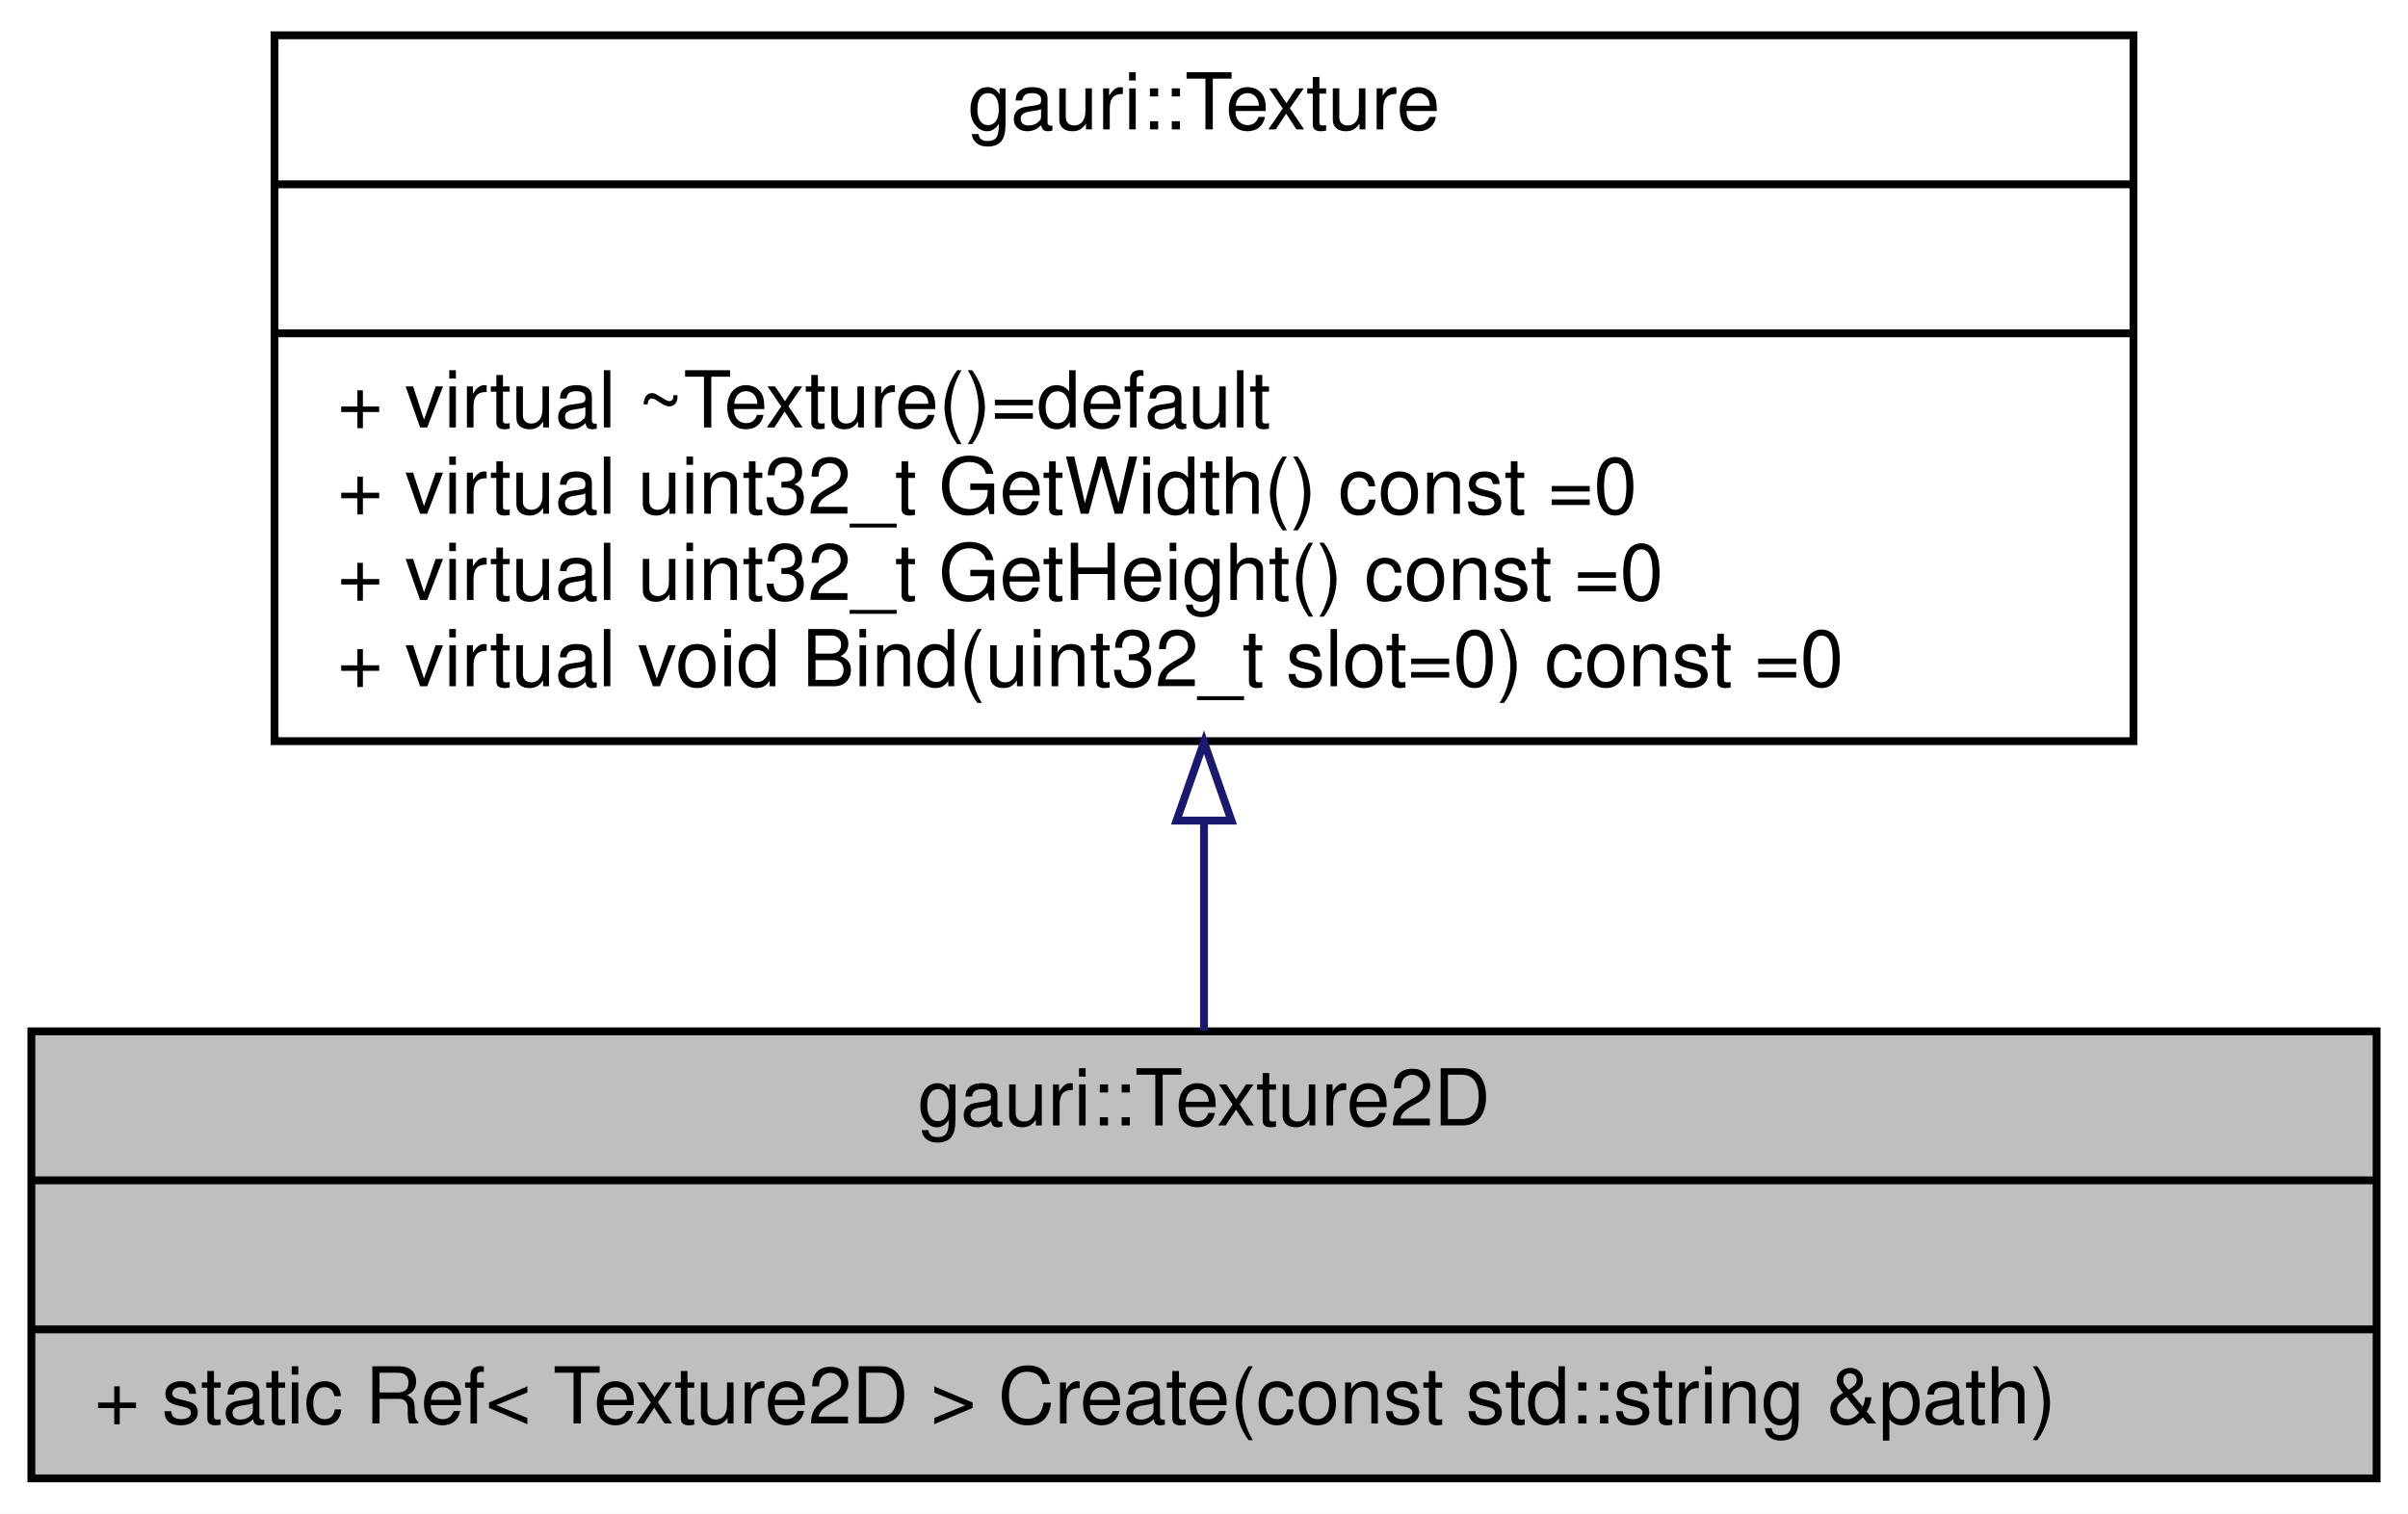
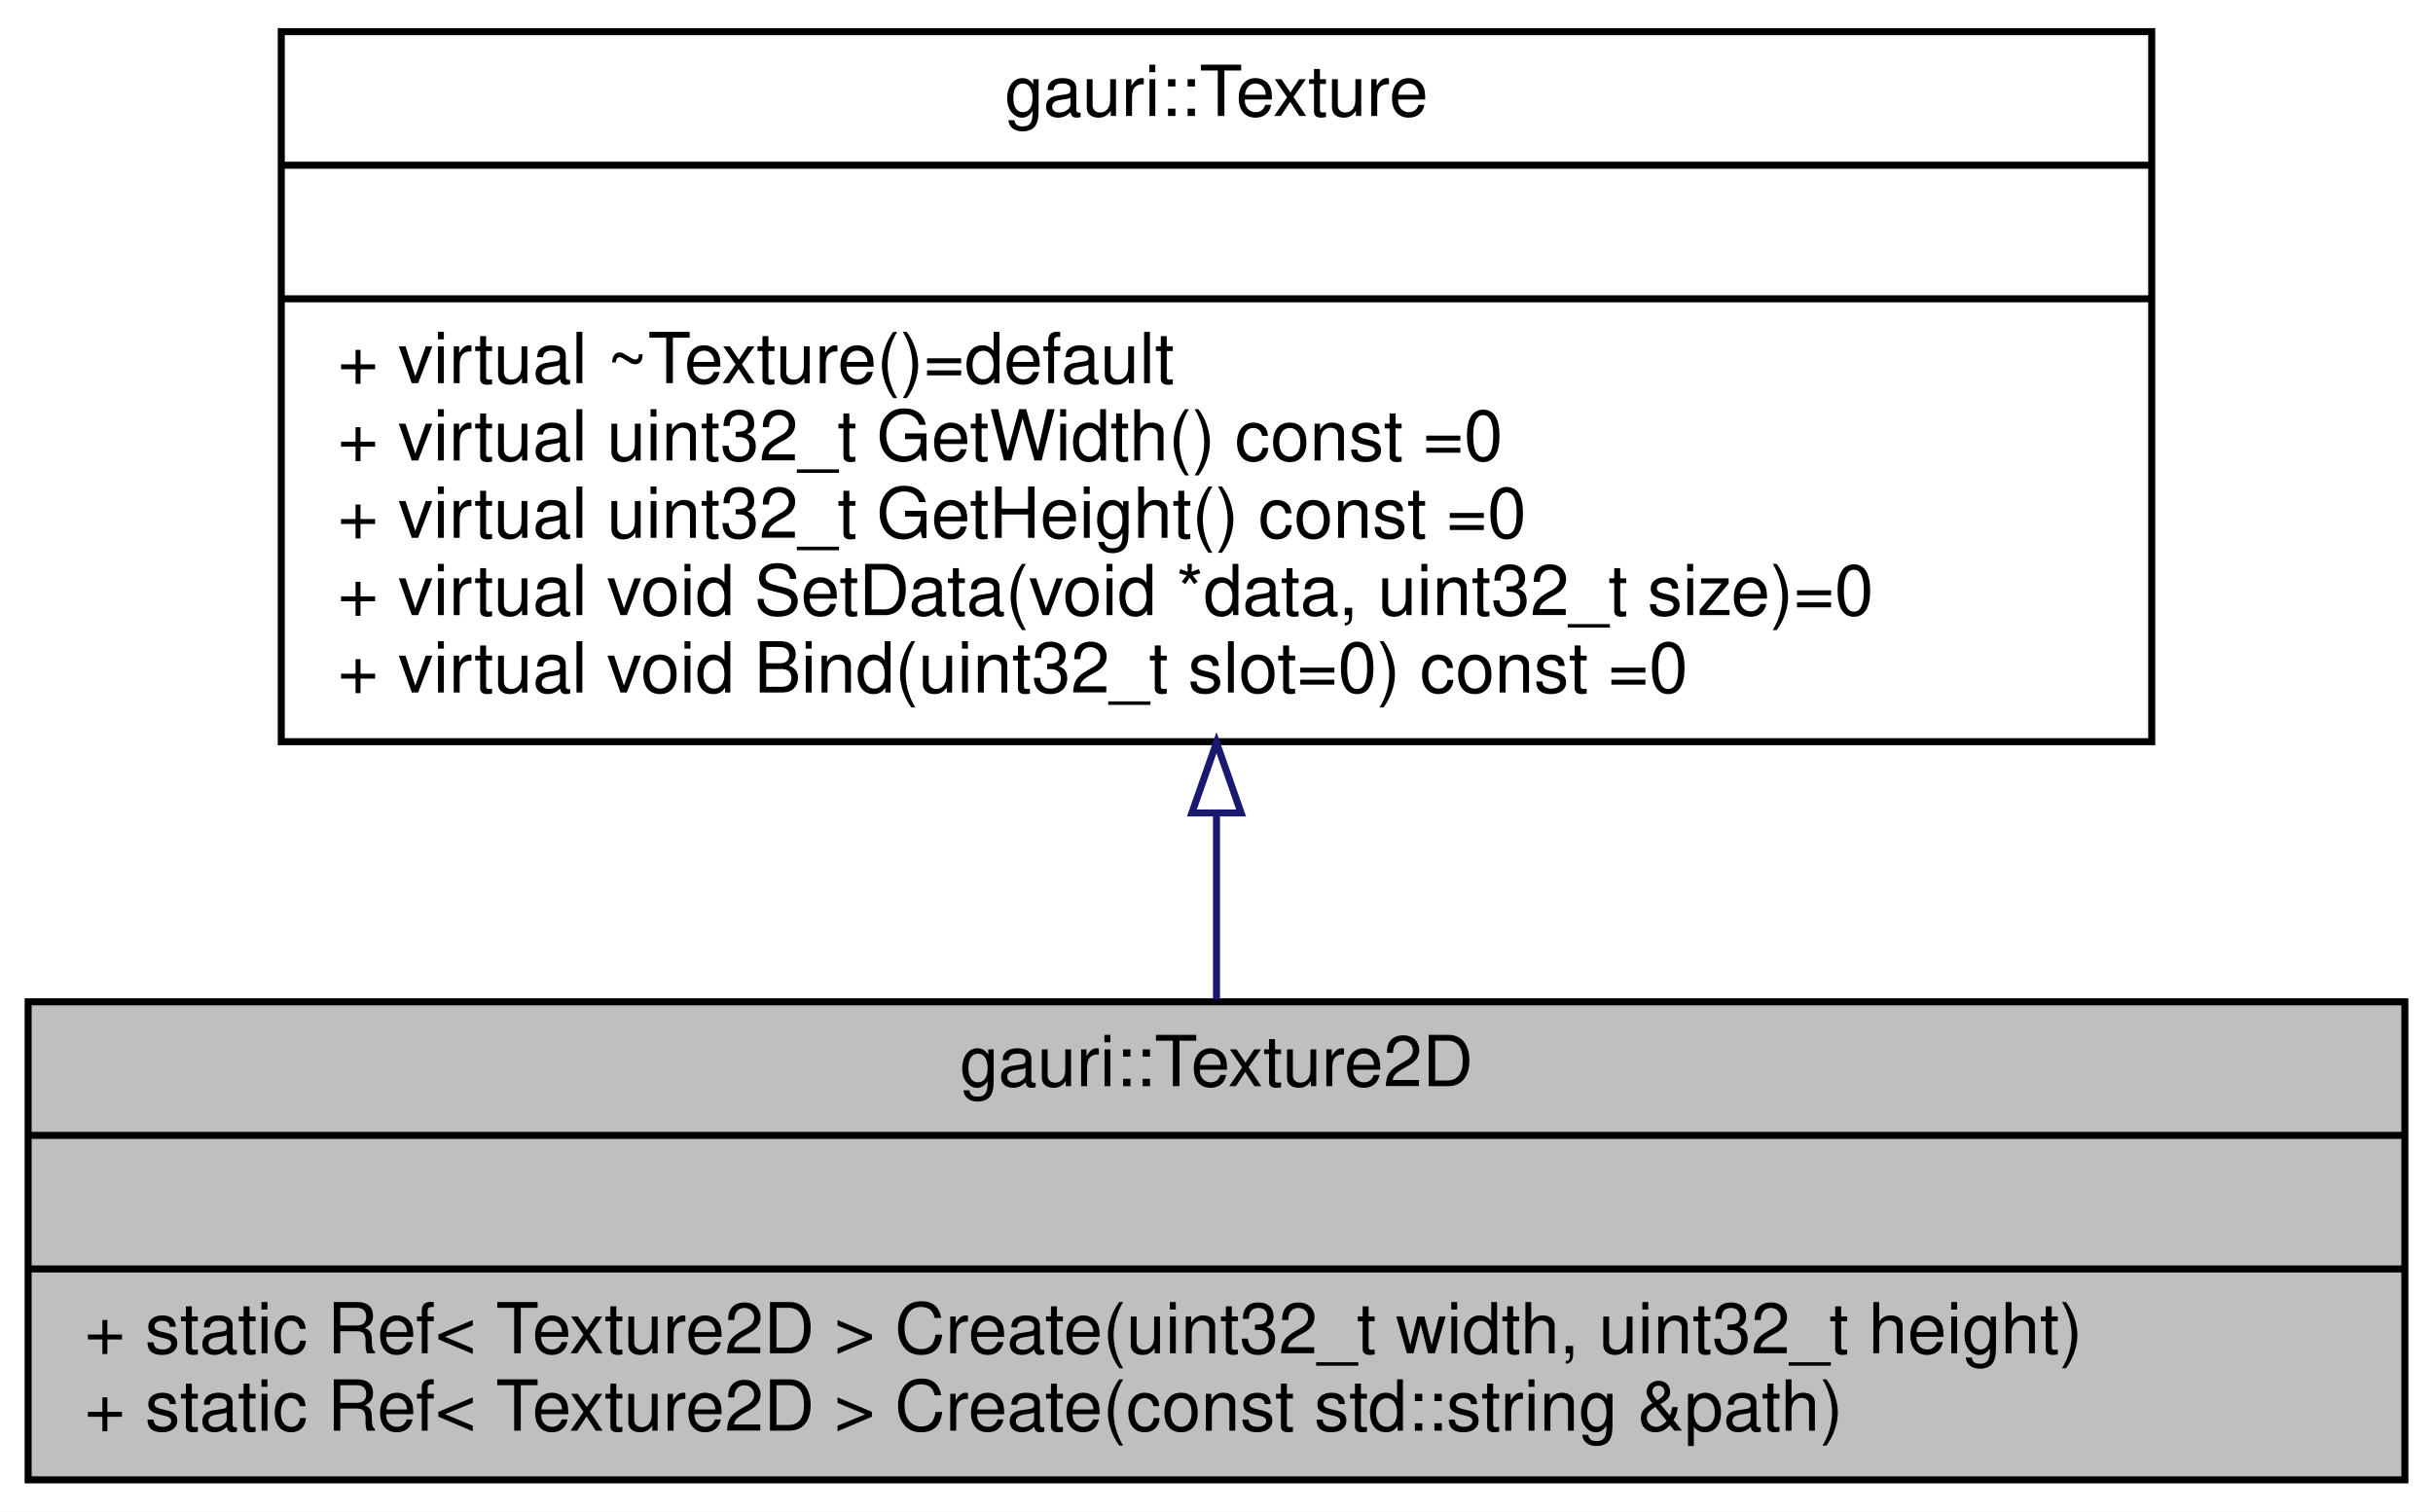
- <svg xmlns="http://www.w3.org/2000/svg" xmlns:xlink="http://www.w3.org/1999/xlink" width="307pt" height="193pt" viewBox="0.00 0.00 307.00 193.00">
-   <g id="graph0" class="graph" transform="scale(1 1) rotate(0) translate(4 189)">
-     <polygon fill="white" stroke="transparent" points="-4,4 -4,-189 303,-189 303,4 -4,4" />
+ <svg xmlns="http://www.w3.org/2000/svg" xmlns:xlink="http://www.w3.org/1999/xlink" width="346pt" height="215pt" viewBox="0.00 0.00 346.00 215.00">
+   <g id="graph0" class="graph" transform="scale(1 1) rotate(0) translate(4 211)">
+     <polygon fill="white" stroke="transparent" points="-4,4 -4,-211 342,-211 342,4 -4,4" />
    <g id="node1" class="node">
      <g id="a_node1">
        <a xlink:title=" ">
-           <polygon fill="#bfbfbf" stroke="black" points="0,-0.5 0,-57.5 299,-57.5 299,-0.5 0,-0.5" />
-           <text text-anchor="middle" x="149.5" y="-45.5" font-family="Helvetica,sans-Serif" font-size="10.00">gauri::Texture2D</text>
-           <polyline fill="none" stroke="black" points="0,-38.5 299,-38.5 " />
-           <text text-anchor="middle" x="149.5" y="-26.5" font-family="Helvetica,sans-Serif" font-size="10.00"> </text>
-           <polyline fill="none" stroke="black" points="0,-19.5 299,-19.5 " />
+           <polygon fill="#bfbfbf" stroke="black" points="0,-0.5 0,-68.5 338,-68.5 338,-0.5 0,-0.5" />
+           <text text-anchor="middle" x="169" y="-56.5" font-family="Helvetica,sans-Serif" font-size="10.00">gauri::Texture2D</text>
+           <polyline fill="none" stroke="black" points="0,-49.5 338,-49.5 " />
+           <text text-anchor="middle" x="169" y="-37.5" font-family="Helvetica,sans-Serif" font-size="10.00"> </text>
+           <polyline fill="none" stroke="black" points="0,-30.5 338,-30.5 " />
+           <text text-anchor="start" x="8" y="-18.5" font-family="Helvetica,sans-Serif" font-size="10.00">+ static Ref&lt; Texture2D &gt; Create(uint32_t width, uint32_t height)</text>
          <text text-anchor="start" x="8" y="-7.5" font-family="Helvetica,sans-Serif" font-size="10.00">+ static Ref&lt; Texture2D &gt; Create(const std::string &amp;path)</text>
        </a>
      </g>
    </g>
    <g id="node2" class="node">
      <g id="a_node2">
        <a xlink:href="classgauri_1_1Texture.html" target="_top" xlink:title=" ">
-           <polygon fill="white" stroke="black" points="31,-94.5 31,-184.5 268,-184.5 268,-94.5 31,-94.5" />
-           <text text-anchor="middle" x="149.5" y="-172.5" font-family="Helvetica,sans-Serif" font-size="10.00">gauri::Texture</text>
-           <polyline fill="none" stroke="black" points="31,-165.5 268,-165.5 " />
-           <text text-anchor="middle" x="149.5" y="-153.5" font-family="Helvetica,sans-Serif" font-size="10.00"> </text>
-           <polyline fill="none" stroke="black" points="31,-146.5 268,-146.5 " />
-           <text text-anchor="start" x="39" y="-134.5" font-family="Helvetica,sans-Serif" font-size="10.00">+ virtual ~Texture()=default</text>
-           <text text-anchor="start" x="39" y="-123.5" font-family="Helvetica,sans-Serif" font-size="10.00">+ virtual uint32_t GetWidth() const =0</text>
-           <text text-anchor="start" x="39" y="-112.5" font-family="Helvetica,sans-Serif" font-size="10.00">+ virtual uint32_t GetHeight() const =0</text>
-           <text text-anchor="start" x="39" y="-101.5" font-family="Helvetica,sans-Serif" font-size="10.00">+ virtual void Bind(uint32_t slot=0) const =0</text>
+           <polygon fill="white" stroke="black" points="36,-105.5 36,-206.5 302,-206.5 302,-105.5 36,-105.5" />
+           <text text-anchor="middle" x="169" y="-194.5" font-family="Helvetica,sans-Serif" font-size="10.00">gauri::Texture</text>
+           <polyline fill="none" stroke="black" points="36,-187.5 302,-187.5 " />
+           <text text-anchor="middle" x="169" y="-175.5" font-family="Helvetica,sans-Serif" font-size="10.00"> </text>
+           <polyline fill="none" stroke="black" points="36,-168.5 302,-168.5 " />
+           <text text-anchor="start" x="44" y="-156.5" font-family="Helvetica,sans-Serif" font-size="10.00">+ virtual ~Texture()=default</text>
+           <text text-anchor="start" x="44" y="-145.5" font-family="Helvetica,sans-Serif" font-size="10.00">+ virtual uint32_t GetWidth() const =0</text>
+           <text text-anchor="start" x="44" y="-134.5" font-family="Helvetica,sans-Serif" font-size="10.00">+ virtual uint32_t GetHeight() const =0</text>
+           <text text-anchor="start" x="44" y="-123.5" font-family="Helvetica,sans-Serif" font-size="10.00">+ virtual void SetData(void *data, uint32_t size)=0</text>
+           <text text-anchor="start" x="44" y="-112.5" font-family="Helvetica,sans-Serif" font-size="10.00">+ virtual void Bind(uint32_t slot=0) const =0</text>
        </a>
      </g>
    </g>
    <g id="edge1" class="edge">
-       <path fill="none" stroke="midnightblue" d="M149.5,-84.35C149.5,-75.07 149.5,-65.79 149.5,-57.59" />
-       <polygon fill="none" stroke="midnightblue" points="146,-84.37 149.5,-94.37 153,-84.37 146,-84.37" />
+       <path fill="none" stroke="midnightblue" d="M169,-95.17C169,-86.11 169,-77.05 169,-68.83" />
+       <polygon fill="none" stroke="midnightblue" points="165.5,-95.36 169,-105.36 172.5,-95.36 165.5,-95.36" />
    </g>
  </g>
</svg>
